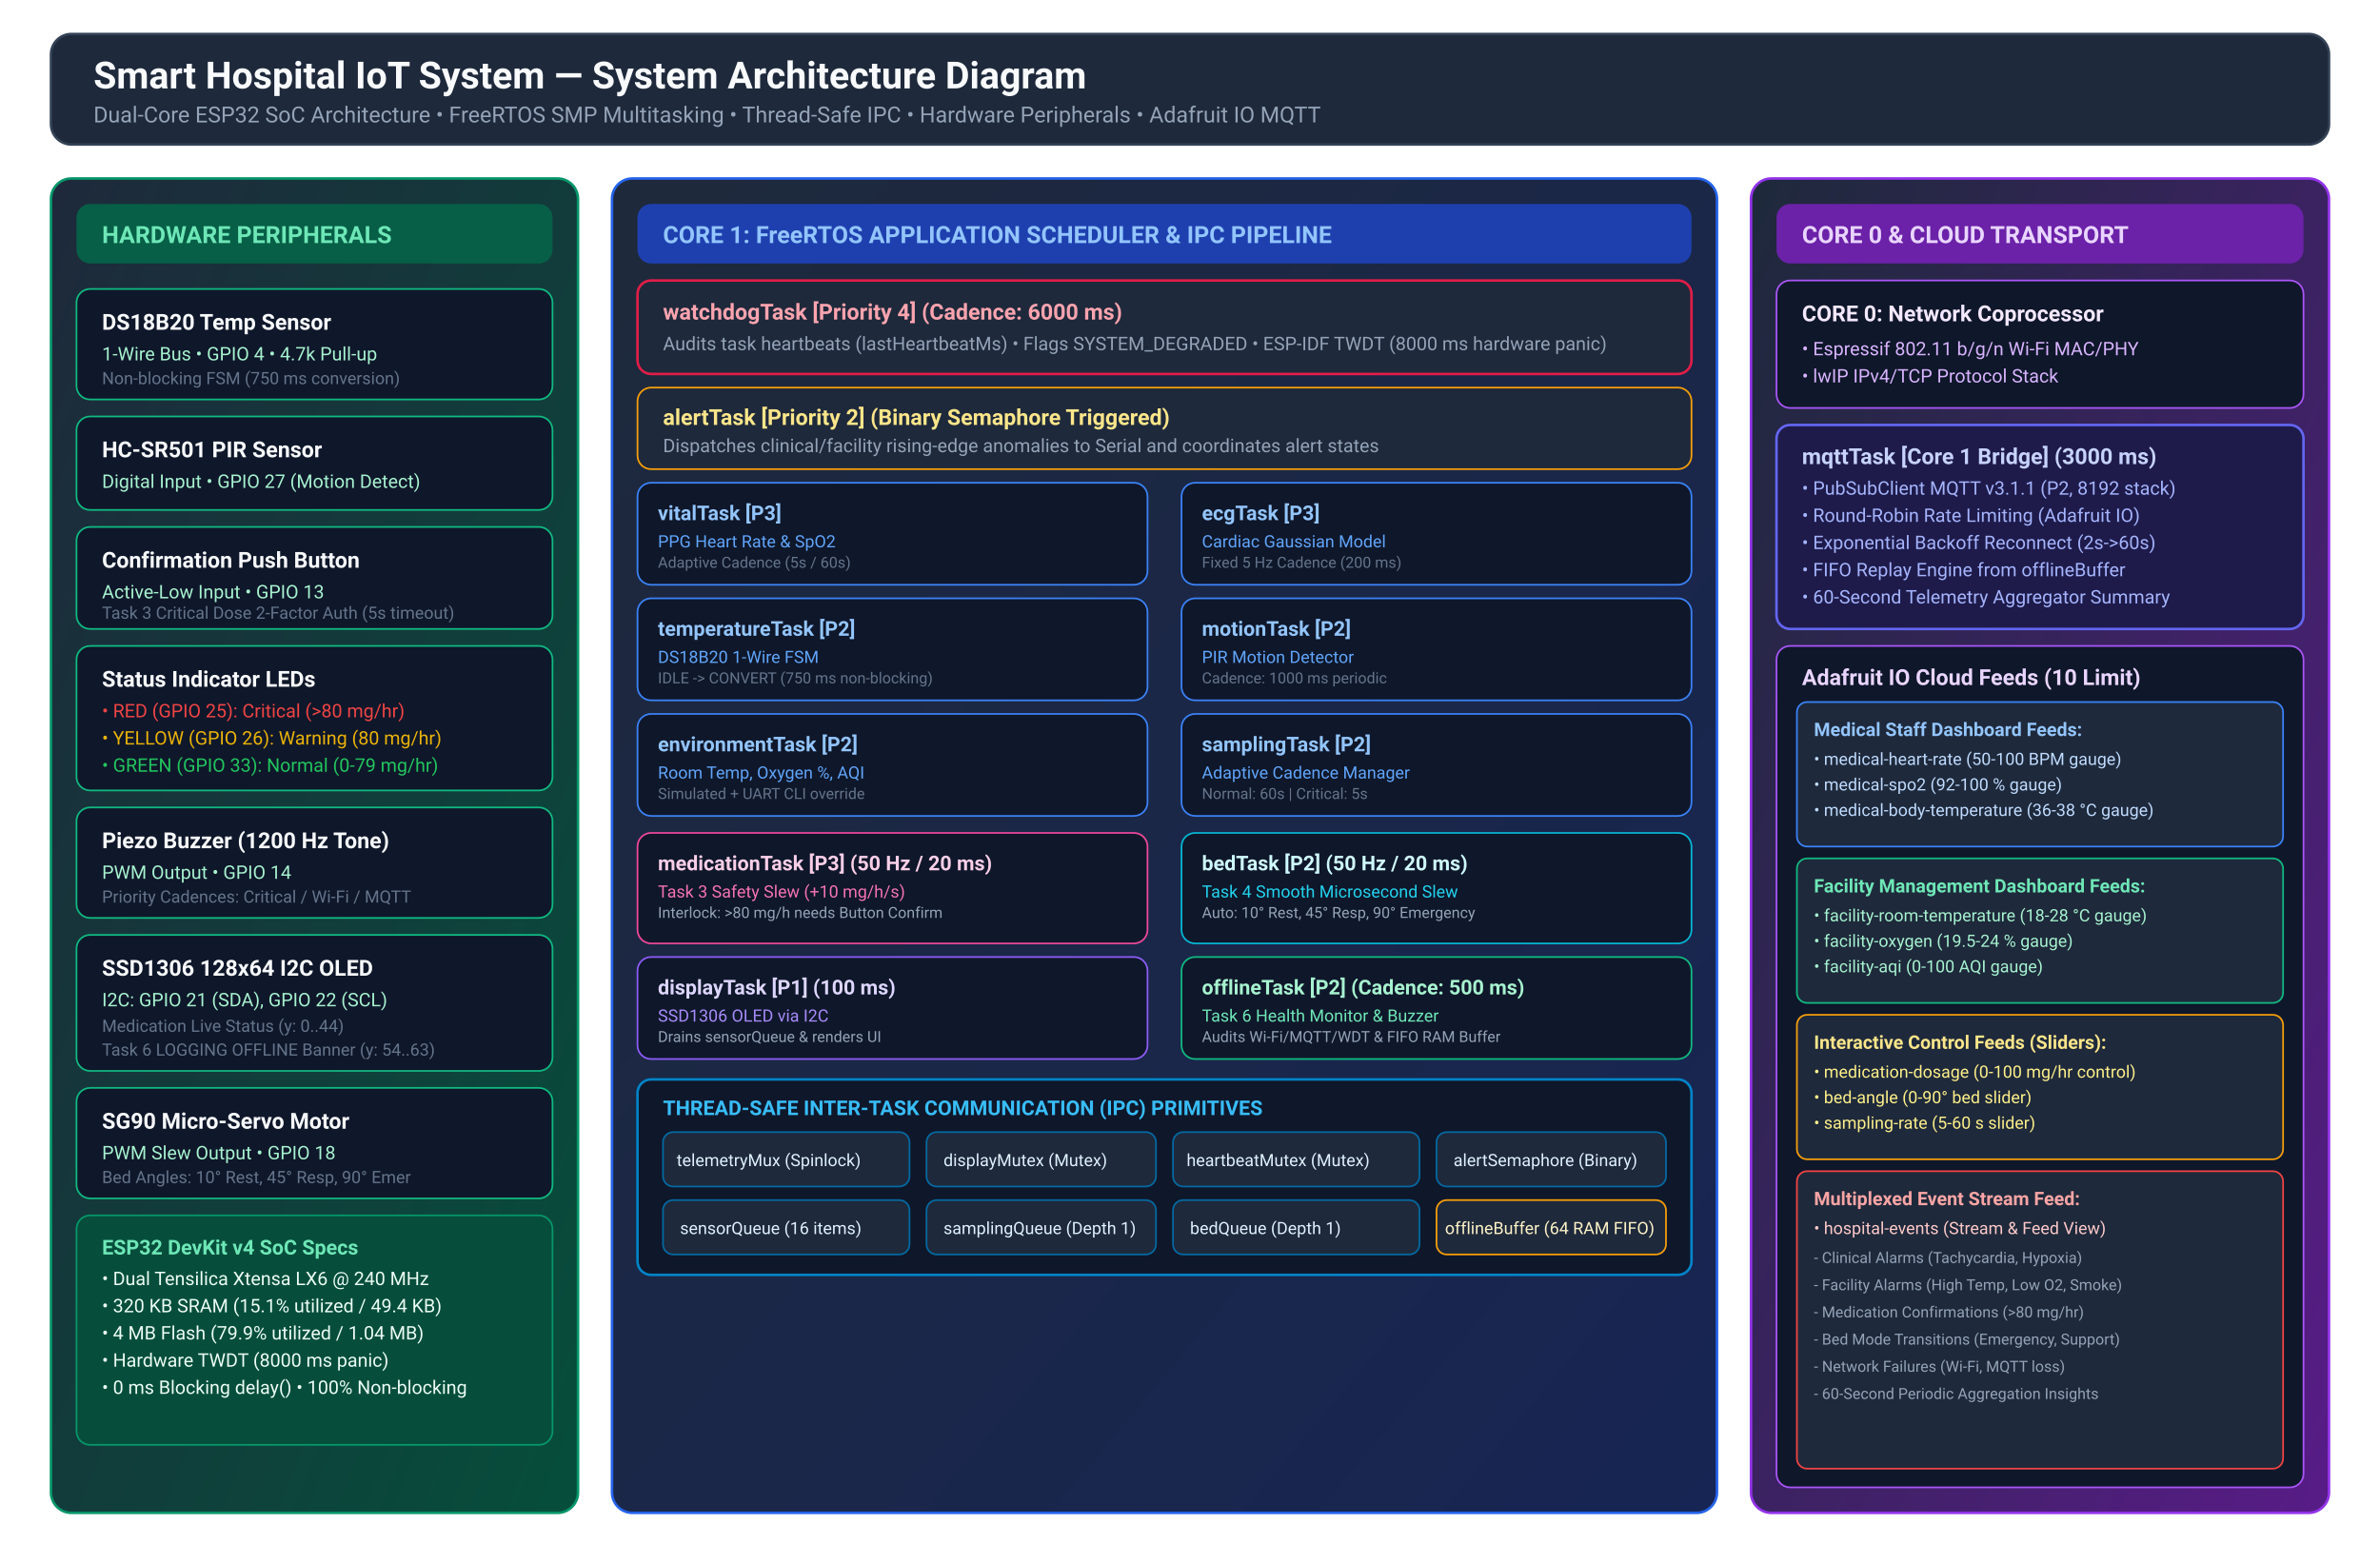
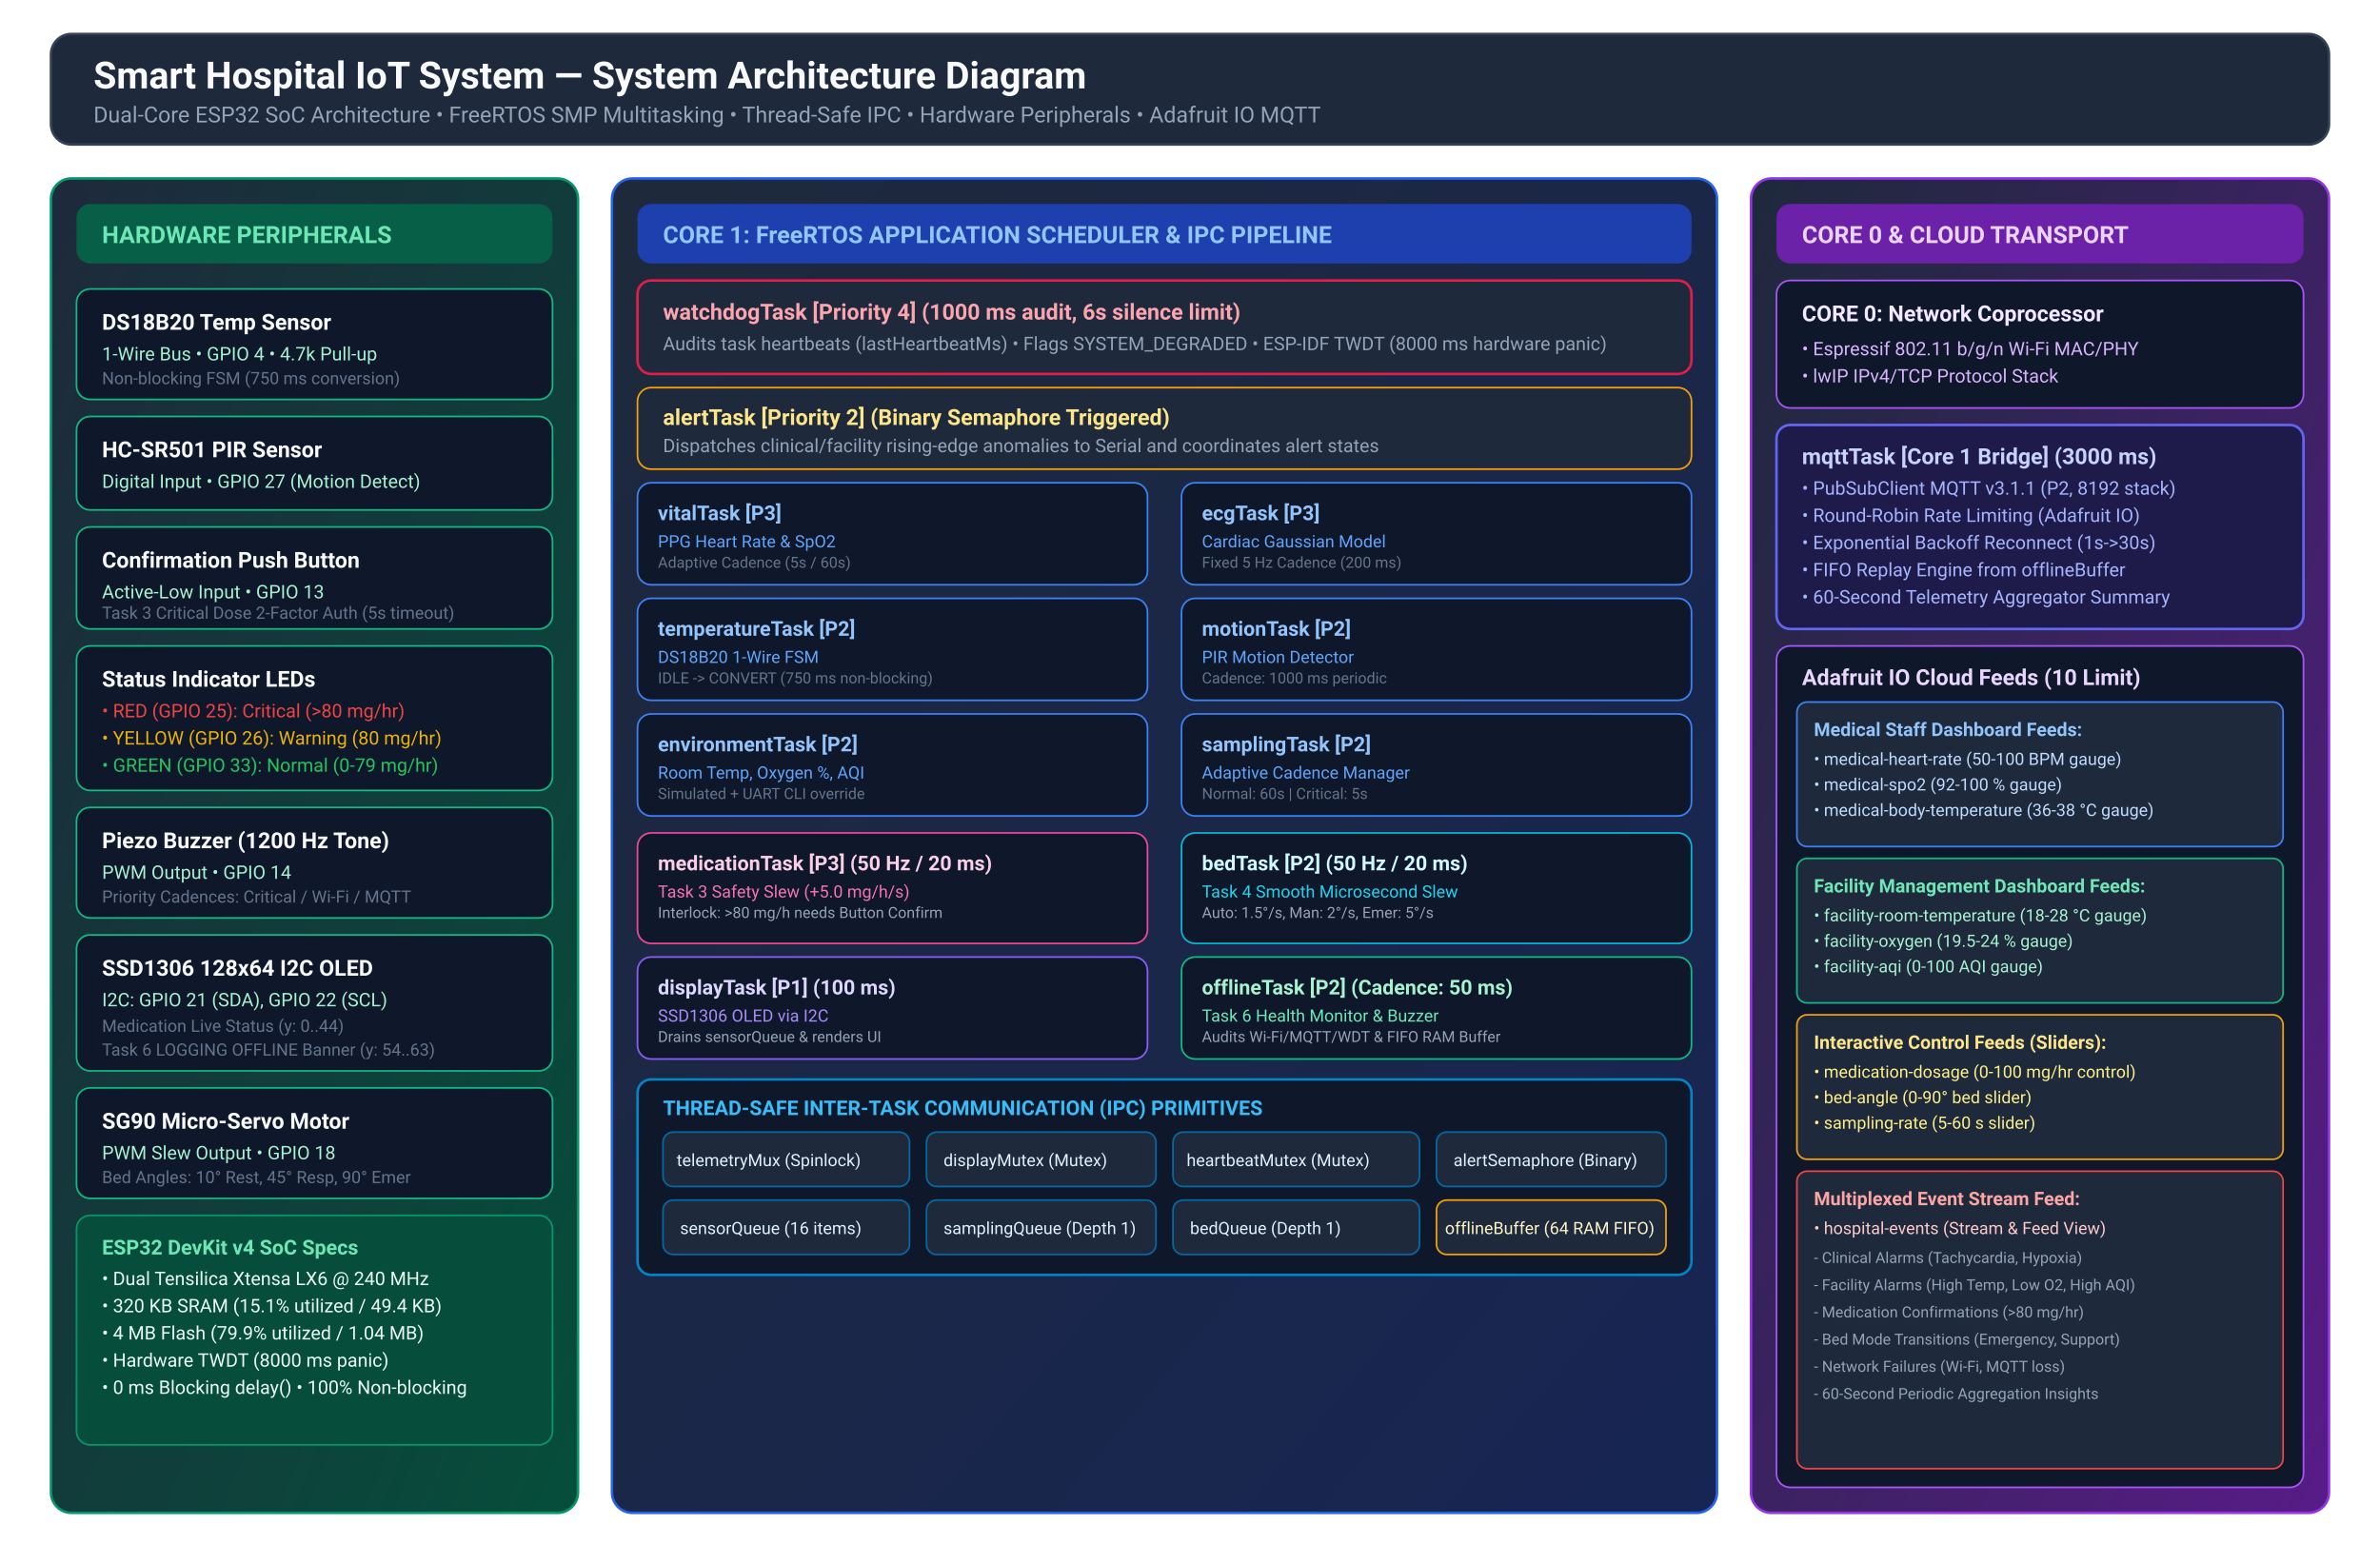
<svg xmlns="http://www.w3.org/2000/svg" viewBox="0 0 1400 920" width="1400" height="920" style="background:#0f172a; font-family:'Segoe UI', -apple-system, BlinkMacSystemFont, Roboto, sans-serif;">
  <defs>
    <linearGradient id="bgGradient" x1="0%" y1="0%" x2="100%" y2="100%">
      <stop offset="0%" stop-color="#0b1120" />
      <stop offset="100%" stop-color="#0f172a" />
    </linearGradient>
    <linearGradient id="cardCore0" x1="0%" y1="0%" x2="100%" y2="100%">
      <stop offset="0%" stop-color="#1e293b" />
      <stop offset="100%" stop-color="#0f172a" />
    </linearGradient>
    <linearGradient id="cardCore1" x1="0%" y1="0%" x2="100%" y2="100%">
      <stop offset="0%" stop-color="#1e293b" />
      <stop offset="100%" stop-color="#172554" />
    </linearGradient>
    <linearGradient id="cardHW" x1="0%" y1="0%" x2="100%" y2="100%">
      <stop offset="0%" stop-color="#1e293b" />
      <stop offset="100%" stop-color="#064e3b" />
    </linearGradient>
    <linearGradient id="cardCloud" x1="0%" y1="0%" x2="100%" y2="100%">
      <stop offset="0%" stop-color="#1e293b" />
      <stop offset="100%" stop-color="#581c87" />
    </linearGradient>
    <marker id="arrow" viewBox="0 0 10 10" refX="6" refY="5" markerWidth="6" markerHeight="6" orient="auto-start-reverse">
      <path d="M 0 1 L 10 5 L 0 9 z" fill="#38bdf8" />
    </marker>
    <marker id="arrowGreen" viewBox="0 0 10 10" refX="6" refY="5" markerWidth="6" markerHeight="6" orient="auto-start-reverse">
      <path d="M 0 1 L 10 5 L 0 9 z" fill="#10b981" />
    </marker>
    <marker id="arrowPurple" viewBox="0 0 10 10" refX="6" refY="5" markerWidth="6" markerHeight="6" orient="auto-start-reverse">
      <path d="M 0 1 L 10 5 L 0 9 z" fill="#c084fc" />
    </marker>
  </defs>
  <rect x="30" y="20" width="1340" height="65" rx="12" fill="#1e293b" stroke="#334155" stroke-width="1.5" />
  <text x="55" y="52" fill="#f8fafc" font-size="22" font-weight="bold">Smart Hospital IoT System — System Architecture Diagram</text>
  <text x="55" y="72" fill="#94a3b8" font-size="13">Dual-Core ESP32 SoC Architecture • FreeRTOS SMP Multitasking • Thread-Safe IPC • Hardware Peripherals • Adafruit IO MQTT</text>
  <rect x="30" y="105" width="310" height="785" rx="12" fill="url(#cardHW)" stroke="#059669" stroke-width="1.5" />
  <rect x="45" y="120" width="280" height="35" rx="8" fill="#065f46" />
  <text x="60" y="143" fill="#6ee7b7" font-size="14" font-weight="bold">HARDWARE PERIPHERALS</text>
  <g transform="translate(45, 170)">
    <rect x="0" y="0" width="280" height="65" rx="8" fill="#0f172a" stroke="#10b981" stroke-width="1" />
    <text x="15" y="24" fill="#f8fafc" font-size="13" font-weight="bold">DS18B20 Temp Sensor</text>
    <text x="15" y="42" fill="#a7f3d0" font-size="11">1-Wire Bus • GPIO 4 • 4.7k Pull-up</text>
    <text x="15" y="56" fill="#64748b" font-size="10">Non-blocking FSM (750 ms conversion)</text>
    <rect x="0" y="75" width="280" height="55" rx="8" fill="#0f172a" stroke="#10b981" stroke-width="1" />
    <text x="15" y="99" fill="#f8fafc" font-size="13" font-weight="bold">HC-SR501 PIR Sensor</text>
    <text x="15" y="117" fill="#a7f3d0" font-size="11">Digital Input • GPIO 27 (Motion Detect)</text>
    <rect x="0" y="140" width="280" height="60" rx="8" fill="#0f172a" stroke="#10b981" stroke-width="1" />
    <text x="15" y="164" fill="#f8fafc" font-size="13" font-weight="bold">Confirmation Push Button</text>
    <text x="15" y="182" fill="#a7f3d0" font-size="11">Active-Low Input • GPIO 13</text>
    <text x="15" y="194" fill="#64748b" font-size="10">Task 3 Critical Dose 2-Factor Auth (5s timeout)</text>
    <rect x="0" y="210" width="280" height="85" rx="8" fill="#0f172a" stroke="#10b981" stroke-width="1" />
    <text x="15" y="234" fill="#f8fafc" font-size="13" font-weight="bold">Status Indicator LEDs</text>
    <text x="15" y="252" fill="#ef4444" font-size="11">• RED (GPIO 25): Critical (&gt;80 mg/hr)</text>
    <text x="15" y="268" fill="#eab308" font-size="11">• YELLOW (GPIO 26): Warning (80 mg/hr)</text>
    <text x="15" y="284" fill="#22c55e" font-size="11">• GREEN (GPIO 33): Normal (0-79 mg/hr)</text>
    <rect x="0" y="305" width="280" height="65" rx="8" fill="#0f172a" stroke="#10b981" stroke-width="1" />
    <text x="15" y="329" fill="#f8fafc" font-size="13" font-weight="bold">Piezo Buzzer (1200 Hz Tone)</text>
    <text x="15" y="347" fill="#a7f3d0" font-size="11">PWM Output • GPIO 14</text>
    <text x="15" y="361" fill="#64748b" font-size="10">Priority Cadences: Critical / Wi-Fi / MQTT</text>
    <rect x="0" y="380" width="280" height="80" rx="8" fill="#0f172a" stroke="#10b981" stroke-width="1" />
    <text x="15" y="404" fill="#f8fafc" font-size="13" font-weight="bold">SSD1306 128x64 I2C OLED</text>
    <text x="15" y="422" fill="#a7f3d0" font-size="11">I2C: GPIO 21 (SDA), GPIO 22 (SCL)</text>
    <text x="15" y="437" fill="#64748b" font-size="10">Medication Live Status (y: 0..44)</text>
    <text x="15" y="451" fill="#64748b" font-size="10">Task 6 LOGGING OFFLINE Banner (y: 54..63)</text>
    <rect x="0" y="470" width="280" height="65" rx="8" fill="#0f172a" stroke="#10b981" stroke-width="1" />
    <text x="15" y="494" fill="#f8fafc" font-size="13" font-weight="bold">SG90 Micro-Servo Motor</text>
    <text x="15" y="512" fill="#a7f3d0" font-size="11">PWM Slew Output • GPIO 18</text>
    <text x="15" y="526" fill="#64748b" font-size="10">Bed Angles: 10° Rest, 45° Resp, 90° Emer</text>
    <rect x="0" y="545" width="280" height="135" rx="8" fill="#064e3b" stroke="#059669" stroke-width="1" />
    <text x="15" y="568" fill="#6ee7b7" font-size="12" font-weight="bold">ESP32 DevKit v4 SoC Specs</text>
    <text x="15" y="586" fill="#ecfdf5" font-size="11">• Dual Tensilica Xtensa LX6 @ 240 MHz</text>
    <text x="15" y="602" fill="#ecfdf5" font-size="11">• 320 KB SRAM (15.1% utilized / 49.4 KB)</text>
    <text x="15" y="618" fill="#ecfdf5" font-size="11">• 4 MB Flash (79.9% utilized / 1.04 MB)</text>
    <text x="15" y="634" fill="#ecfdf5" font-size="11">• Hardware TWDT (8000 ms panic)</text>
    <text x="15" y="650" fill="#ecfdf5" font-size="11">• 0 ms Blocking delay() • 100% Non-blocking</text>
  </g>
  <rect x="360" y="105" width="650" height="785" rx="12" fill="url(#cardCore1)" stroke="#2563eb" stroke-width="1.5" />
  <rect x="375" y="120" width="620" height="35" rx="8" fill="#1e40af" />
  <text x="390" y="143" fill="#93c5fd" font-size="14" font-weight="bold">CORE 1: FreeRTOS APPLICATION SCHEDULER &amp; IPC PIPELINE</text>
  <rect x="375" y="165" width="620" height="55" rx="8" fill="#1e293b" stroke="#e11d48" stroke-width="1.5" />
-   <text x="390" y="188" fill="#fda4af" font-size="13" font-weight="bold">watchdogTask [Priority 4] (Cadence: 6000 ms)</text>
+   <text x="390" y="188" fill="#fda4af" font-size="13" font-weight="bold">watchdogTask [Priority 4] (1000 ms audit, 6s silence limit)</text>
  <text x="390" y="206" fill="#94a3b8" font-size="11">Audits task heartbeats (lastHeartbeatMs) • Flags SYSTEM_DEGRADED • ESP-IDF TWDT (8000 ms hardware panic)</text>
  <rect x="375" y="228" width="620" height="48" rx="8" fill="#1e293b" stroke="#f59e0b" stroke-width="1" />
  <text x="390" y="250" fill="#fde68a" font-size="13" font-weight="bold">alertTask [Priority 2] (Binary Semaphore Triggered)</text>
  <text x="390" y="266" fill="#94a3b8" font-size="11">Dispatches clinical/facility rising-edge anomalies to Serial and coordinates alert states</text>
  <g transform="translate(375, 284)">
    <rect x="0" y="0" width="300" height="60" rx="8" fill="#0f172a" stroke="#3b82f6" stroke-width="1" />
    <text x="12" y="22" fill="#93c5fd" font-size="12" font-weight="bold">vitalTask [P3]</text>
    <text x="12" y="38" fill="#60a5fa" font-size="10">PPG Heart Rate &amp; SpO2</text>
    <text x="12" y="50" fill="#64748b" font-size="9">Adaptive Cadence (5s / 60s)</text>
    <rect x="320" y="0" width="300" height="60" rx="8" fill="#0f172a" stroke="#3b82f6" stroke-width="1" />
    <text x="332" y="22" fill="#93c5fd" font-size="12" font-weight="bold">ecgTask [P3]</text>
    <text x="332" y="38" fill="#60a5fa" font-size="10">Cardiac Gaussian Model</text>
    <text x="332" y="50" fill="#64748b" font-size="9">Fixed 5 Hz Cadence (200 ms)</text>
    <rect x="0" y="68" width="300" height="60" rx="8" fill="#0f172a" stroke="#3b82f6" stroke-width="1" />
    <text x="12" y="90" fill="#93c5fd" font-size="12" font-weight="bold">temperatureTask [P2]</text>
    <text x="12" y="106" fill="#60a5fa" font-size="10">DS18B20 1-Wire FSM</text>
    <text x="12" y="118" fill="#64748b" font-size="9">IDLE -&gt; CONVERT (750 ms non-blocking)</text>
    <rect x="320" y="68" width="300" height="60" rx="8" fill="#0f172a" stroke="#3b82f6" stroke-width="1" />
    <text x="332" y="90" fill="#93c5fd" font-size="12" font-weight="bold">motionTask [P2]</text>
    <text x="332" y="106" fill="#60a5fa" font-size="10">PIR Motion Detector</text>
    <text x="332" y="118" fill="#64748b" font-size="9">Cadence: 1000 ms periodic</text>
    <rect x="0" y="136" width="300" height="60" rx="8" fill="#0f172a" stroke="#3b82f6" stroke-width="1" />
    <text x="12" y="158" fill="#93c5fd" font-size="12" font-weight="bold">environmentTask [P2]</text>
    <text x="12" y="174" fill="#60a5fa" font-size="10">Room Temp, Oxygen %, AQI</text>
    <text x="12" y="186" fill="#64748b" font-size="9">Simulated + UART CLI override</text>
    <rect x="320" y="136" width="300" height="60" rx="8" fill="#0f172a" stroke="#3b82f6" stroke-width="1" />
    <text x="332" y="158" fill="#93c5fd" font-size="12" font-weight="bold">samplingTask [P2]</text>
    <text x="332" y="174" fill="#60a5fa" font-size="10">Adaptive Cadence Manager</text>
    <text x="332" y="186" fill="#64748b" font-size="9">Normal: 60s | Critical: 5s</text>
  </g>
  <g transform="translate(375, 490)">
    <rect x="0" y="0" width="300" height="65" rx="8" fill="#0f172a" stroke="#ec4899" stroke-width="1" />
    <text x="12" y="22" fill="#fbcfe8" font-size="12" font-weight="bold">medicationTask [P3] (50 Hz / 20 ms)</text>
-     <text x="12" y="38" fill="#f472b6" font-size="10">Task 3 Safety Slew (+10 mg/h/s)</text>
+     <text x="12" y="38" fill="#f472b6" font-size="10">Task 3 Safety Slew (+5.0 mg/h/s)</text>
    <text x="12" y="50" fill="#94a3b8" font-size="9">Interlock: &gt;80 mg/h needs Button Confirm</text>
    <rect x="320" y="0" width="300" height="65" rx="8" fill="#0f172a" stroke="#06b6d4" stroke-width="1" />
    <text x="332" y="22" fill="#cffafe" font-size="12" font-weight="bold">bedTask [P2] (50 Hz / 20 ms)</text>
    <text x="332" y="38" fill="#22d3ee" font-size="10">Task 4 Smooth Microsecond Slew</text>
-     <text x="332" y="50" fill="#94a3b8" font-size="9">Auto: 10° Rest, 45° Resp, 90° Emergency</text>
+     <text x="332" y="50" fill="#94a3b8" font-size="9">Auto: 1.5°/s, Man: 2°/s, Emer: 5°/s</text>
    <rect x="0" y="73" width="300" height="60" rx="8" fill="#0f172a" stroke="#8b5cf6" stroke-width="1" />
    <text x="12" y="95" fill="#ddd6fe" font-size="12" font-weight="bold">displayTask [P1] (100 ms)</text>
    <text x="12" y="111" fill="#a78bfa" font-size="10">SSD1306 OLED via I2C</text>
    <text x="12" y="123" fill="#94a3b8" font-size="9">Drains sensorQueue &amp; renders UI</text>
    <rect x="320" y="73" width="300" height="60" rx="8" fill="#0f172a" stroke="#10b981" stroke-width="1" />
-     <text x="332" y="95" fill="#a7f3d0" font-size="12" font-weight="bold">offlineTask [P2] (Cadence: 500 ms)</text>
+     <text x="332" y="95" fill="#a7f3d0" font-size="12" font-weight="bold">offlineTask [P2] (Cadence: 50 ms)</text>
    <text x="332" y="111" fill="#6ee7b7" font-size="10">Task 6 Health Monitor &amp; Buzzer</text>
    <text x="332" y="123" fill="#94a3b8" font-size="9">Audits Wi-Fi/MQTT/WDT &amp; FIFO RAM Buffer</text>
  </g>
  <rect x="375" y="635" width="620" height="115" rx="8" fill="#0f172a" stroke="#0284c7" stroke-width="1.5" />
  <text x="390" y="656" fill="#38bdf8" font-size="12" font-weight="bold">THREAD-SAFE INTER-TASK COMMUNICATION (IPC) PRIMITIVES</text>
  <rect x="390" y="666" width="145" height="32" rx="6" fill="#1e293b" stroke="#0369a1" />
  <text x="398" y="686" fill="#e0f2fe" font-size="10">telemetryMux (Spinlock)</text>
  <rect x="545" y="666" width="135" height="32" rx="6" fill="#1e293b" stroke="#0369a1" />
  <text x="555" y="686" fill="#e0f2fe" font-size="10">displayMutex (Mutex)</text>
  <rect x="690" y="666" width="145" height="32" rx="6" fill="#1e293b" stroke="#0369a1" />
  <text x="698" y="686" fill="#e0f2fe" font-size="10">heartbeatMutex (Mutex)</text>
  <rect x="845" y="666" width="135" height="32" rx="6" fill="#1e293b" stroke="#0369a1" />
  <text x="855" y="686" fill="#e0f2fe" font-size="10">alertSemaphore (Binary)</text>
  <rect x="390" y="706" width="145" height="32" rx="6" fill="#1e293b" stroke="#0369a1" />
  <text x="400" y="726" fill="#e0f2fe" font-size="10">sensorQueue (16 items)</text>
  <rect x="545" y="706" width="135" height="32" rx="6" fill="#1e293b" stroke="#0369a1" />
  <text x="555" y="726" fill="#e0f2fe" font-size="10">samplingQueue (Depth 1)</text>
  <rect x="690" y="706" width="145" height="32" rx="6" fill="#1e293b" stroke="#0369a1" />
  <text x="700" y="726" fill="#e0f2fe" font-size="10">bedQueue (Depth 1)</text>
  <rect x="845" y="706" width="135" height="32" rx="6" fill="#1e293b" stroke="#f59e0b" />
  <text x="850" y="726" fill="#fef3c7" font-size="10">offlineBuffer (64 RAM FIFO)</text>
  <rect x="1030" y="105" width="340" height="785" rx="12" fill="url(#cardCloud)" stroke="#9333ea" stroke-width="1.5" />
  <rect x="1045" y="120" width="310" height="35" rx="8" fill="#6b21a8" />
  <text x="1060" y="143" fill="#e9d5ff" font-size="14" font-weight="bold">CORE 0 &amp; CLOUD TRANSPORT</text>
  <g transform="translate(1045, 165)">
    <rect x="0" y="0" width="310" height="75" rx="8" fill="#0f172a" stroke="#a855f7" stroke-width="1" />
    <text x="15" y="24" fill="#f3e8ff" font-size="13" font-weight="bold">CORE 0: Network Coprocessor</text>
    <text x="15" y="44" fill="#d8b4fe" font-size="11">• Espressif 802.11 b/g/n Wi-Fi MAC/PHY</text>
    <text x="15" y="60" fill="#d8b4fe" font-size="11">• lwIP IPv4/TCP Protocol Stack</text>
    <rect x="0" y="85" width="310" height="120" rx="8" fill="#1e1b4b" stroke="#6366f1" stroke-width="1.5" />
    <text x="15" y="108" fill="#c7d2fe" font-size="13" font-weight="bold">mqttTask [Core 1 Bridge] (3000 ms)</text>
    <text x="15" y="126" fill="#a5b4fc" font-size="11">• PubSubClient MQTT v3.1.1 (P2, 8192 stack)</text>
    <text x="15" y="142" fill="#a5b4fc" font-size="11">• Round-Robin Rate Limiting (Adafruit IO)</text>
-     <text x="15" y="158" fill="#a5b4fc" font-size="11">• Exponential Backoff Reconnect (2s-&gt;60s)</text>
+     <text x="15" y="158" fill="#a5b4fc" font-size="11">• Exponential Backoff Reconnect (1s-&gt;30s)</text>
    <text x="15" y="174" fill="#a5b4fc" font-size="11">• FIFO Replay Engine from offlineBuffer</text>
    <text x="15" y="190" fill="#a5b4fc" font-size="11">• 60-Second Telemetry Aggregator Summary</text>
    <rect x="0" y="215" width="310" height="495" rx="8" fill="#0f172a" stroke="#a855f7" stroke-width="1" />
    <text x="15" y="238" fill="#e9d5ff" font-size="13" font-weight="bold">Adafruit IO Cloud Feeds (10 Limit)</text>
    <rect x="12" y="248" width="286" height="85" rx="6" fill="#1e293b" stroke="#3b82f6" />
    <text x="22" y="268" fill="#93c5fd" font-size="11" font-weight="bold">Medical Staff Dashboard Feeds:</text>
    <text x="22" y="285" fill="#bfdbfe" font-size="10">• medical-heart-rate (50-100 BPM gauge)</text>
    <text x="22" y="300" fill="#bfdbfe" font-size="10">• medical-spo2 (92-100 % gauge)</text>
    <text x="22" y="315" fill="#bfdbfe" font-size="10">• medical-body-temperature (36-38 °C gauge)</text>
    <rect x="12" y="340" width="286" height="85" rx="6" fill="#1e293b" stroke="#10b981" />
    <text x="22" y="360" fill="#6ee7b7" font-size="11" font-weight="bold">Facility Management Dashboard Feeds:</text>
    <text x="22" y="377" fill="#a7f3d0" font-size="10">• facility-room-temperature (18-28 °C gauge)</text>
    <text x="22" y="392" fill="#a7f3d0" font-size="10">• facility-oxygen (19.5-24 % gauge)</text>
    <text x="22" y="407" fill="#a7f3d0" font-size="10">• facility-aqi (0-100 AQI gauge)</text>
    <rect x="12" y="432" width="286" height="85" rx="6" fill="#1e293b" stroke="#f59e0b" />
    <text x="22" y="452" fill="#fde68a" font-size="11" font-weight="bold">Interactive Control Feeds (Sliders):</text>
    <text x="22" y="469" fill="#fef08a" font-size="10">• medication-dosage (0-100 mg/hr control)</text>
    <text x="22" y="484" fill="#fef08a" font-size="10">• bed-angle (0-90° bed slider)</text>
    <text x="22" y="499" fill="#fef08a" font-size="10">• sampling-rate (5-60 s slider)</text>
    <rect x="12" y="524" width="286" height="175" rx="6" fill="#1e293b" stroke="#ef4444" />
    <text x="22" y="544" fill="#fca5a5" font-size="11" font-weight="bold">Multiplexed Event Stream Feed:</text>
    <text x="22" y="561" fill="#fecaca" font-size="10">• hospital-events (Stream &amp; Feed View)</text>
    <text x="22" y="578" fill="#94a3b8" font-size="9">  - Clinical Alarms (Tachycardia, Hypoxia)</text>
-     <text x="22" y="594" fill="#94a3b8" font-size="9">  - Facility Alarms (High Temp, Low O2, Smoke)</text>
+     <text x="22" y="594" fill="#94a3b8" font-size="9">  - Facility Alarms (High Temp, Low O2, High AQI)</text>
    <text x="22" y="610" fill="#94a3b8" font-size="9">  - Medication Confirmations (&gt;80 mg/hr)</text>
    <text x="22" y="626" fill="#94a3b8" font-size="9">  - Bed Mode Transitions (Emergency, Support)</text>
    <text x="22" y="642" fill="#94a3b8" font-size="9">  - Network Failures (Wi-Fi, MQTT loss)</text>
    <text x="22" y="658" fill="#94a3b8" font-size="9">  - 60-Second Periodic Aggregation Insights</text>
  </g>
</svg>
